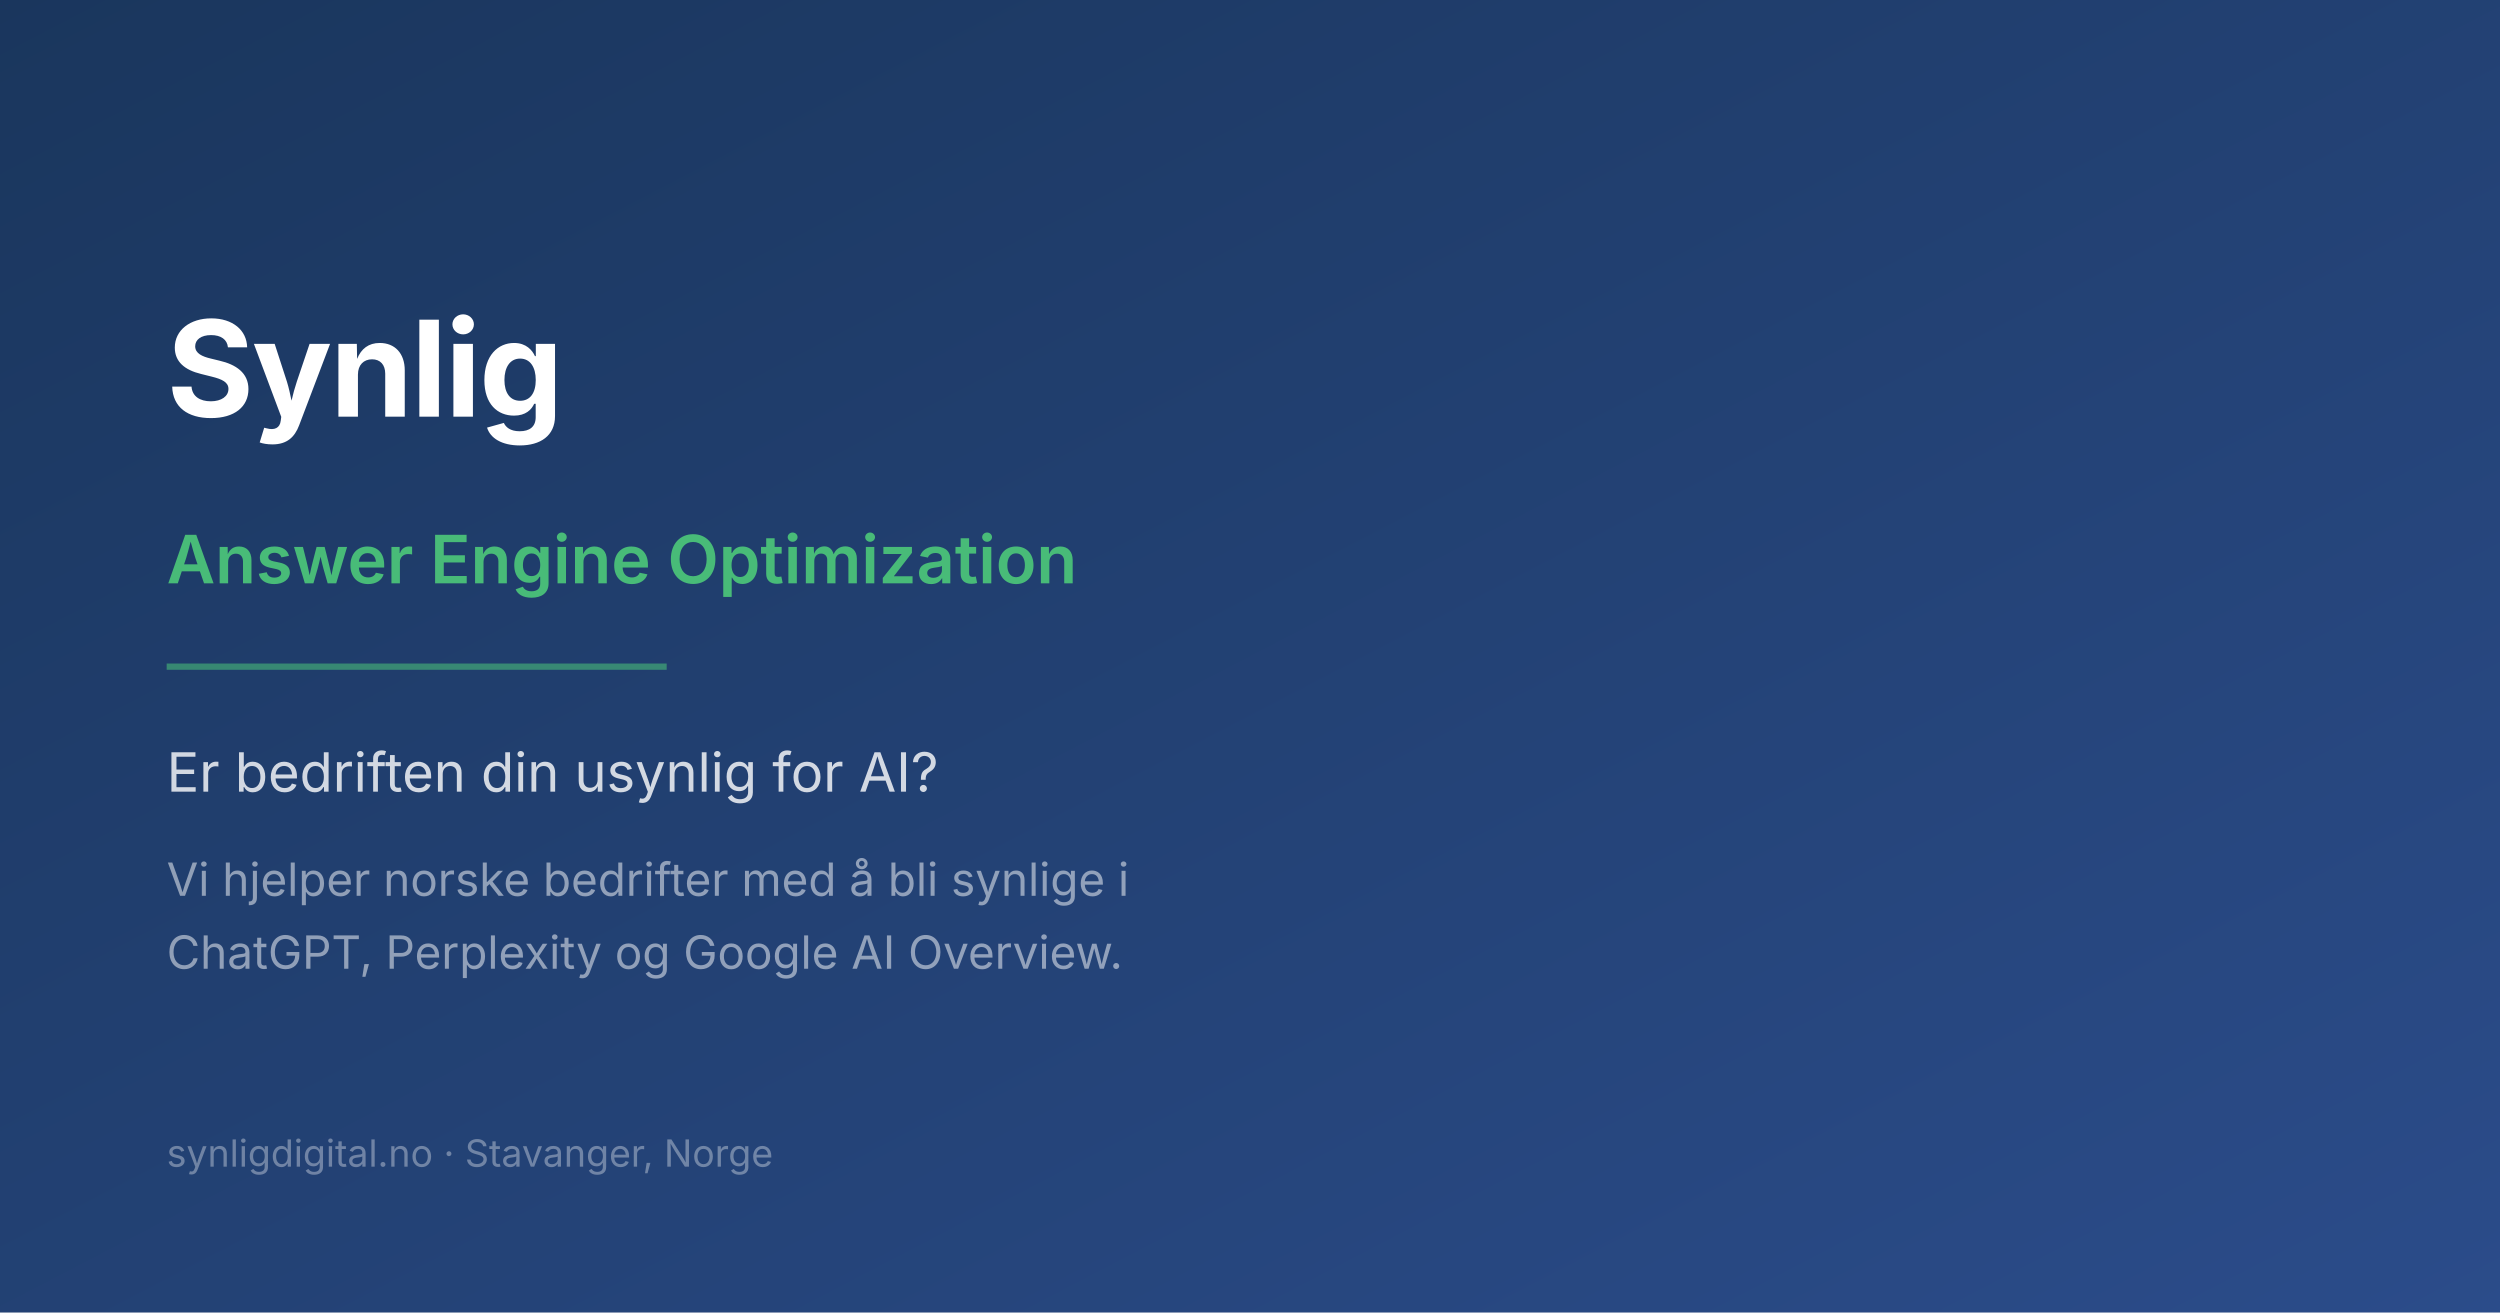
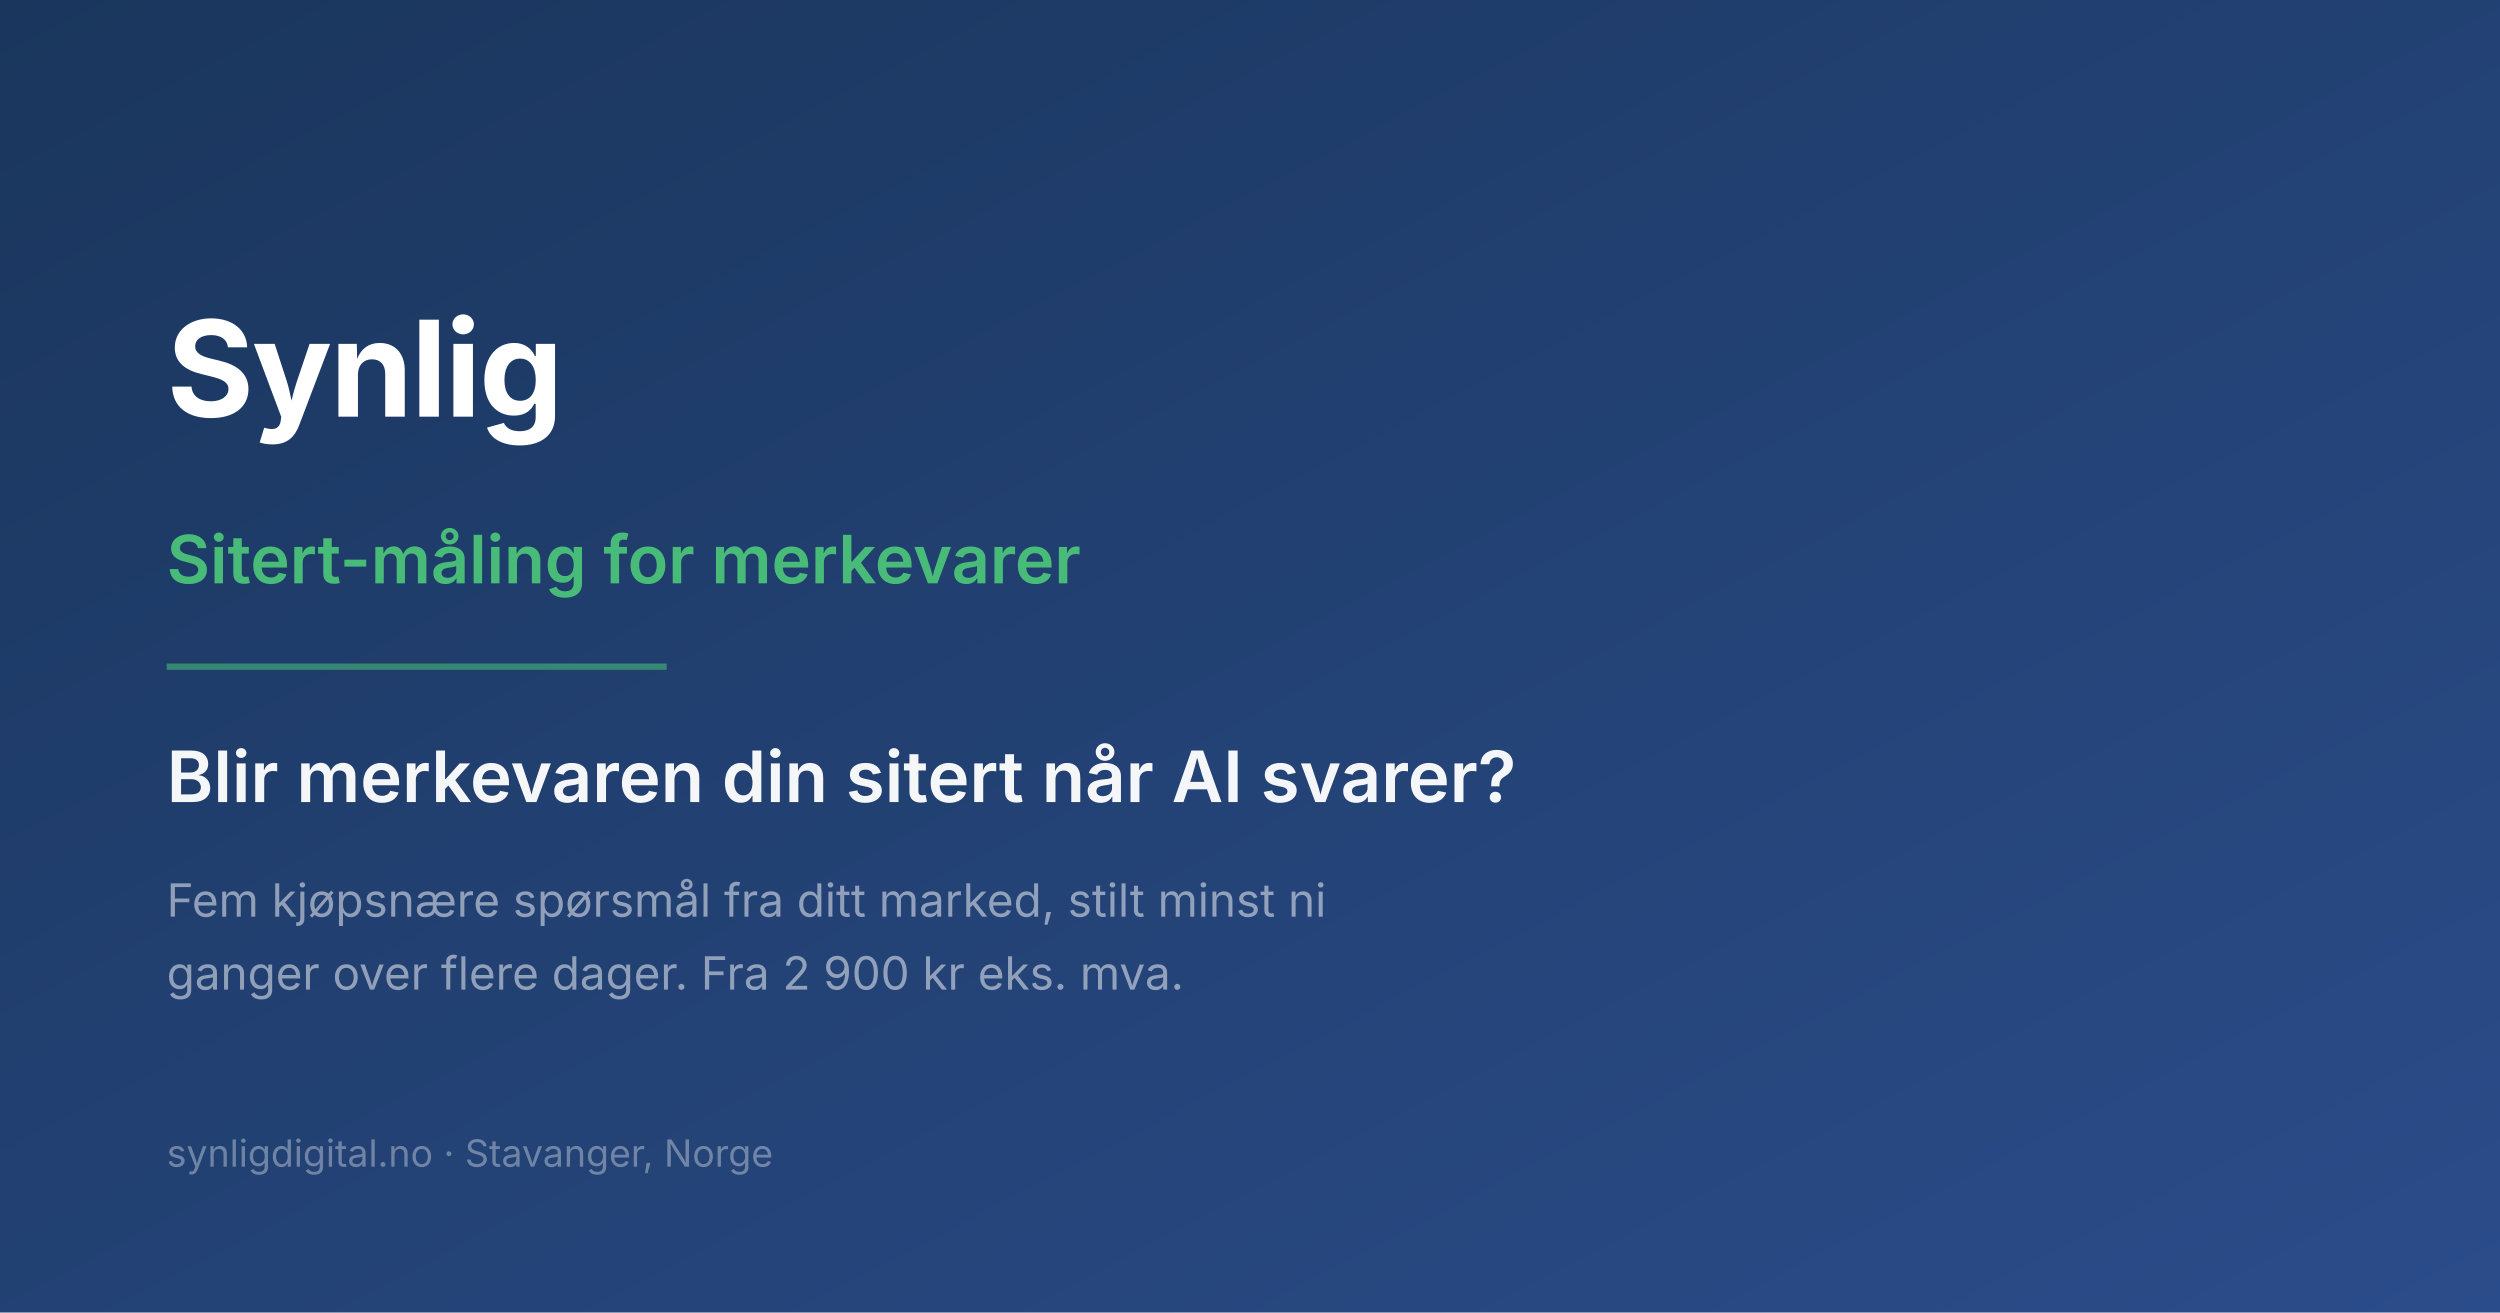
<svg xmlns="http://www.w3.org/2000/svg" width="1200" height="630" viewBox="0 0 1200 630">
  <defs>
    <linearGradient id="bg" x1="0" y1="0" x2="1" y2="1">
      <stop offset="0%" stop-color="#1a365d" />
      <stop offset="100%" stop-color="#2b4c8a" />
    </linearGradient>
  </defs>
  <rect width="1200" height="630" fill="url(#bg)" />
  <text x="80" y="200" font-family="Inter, -apple-system, BlinkMacSystemFont, sans-serif" font-size="64" font-weight="700" fill="#ffffff" letter-spacing="-1">Synlig</text>
-   <text x="80" y="280" font-family="Inter, -apple-system, BlinkMacSystemFont, sans-serif" font-size="32" fill="#48bb78" font-weight="600">Answer Engine Optimization</text>
+   <text x="80" y="280" font-family="Inter, -apple-system, BlinkMacSystemFont, sans-serif" font-size="32" fill="#48bb78" font-weight="600">Sitert-måling for merkevarer</text>
  <line x1="80" y1="320" x2="320" y2="320" stroke="#48bb78" stroke-width="3" opacity="0.6" />
-   <text x="80" y="380" font-family="Inter, -apple-system, BlinkMacSystemFont, sans-serif" font-size="26" fill="rgba(255,255,255,0.8)">Er bedriften din usynlig for AI?</text>
-   <text x="80" y="430" font-family="Inter, -apple-system, BlinkMacSystemFont, sans-serif" font-size="22" fill="rgba(255,255,255,0.5)">Vi hjelper norske bedrifter med å bli synlige i</text>
-   <text x="80" y="465" font-family="Inter, -apple-system, BlinkMacSystemFont, sans-serif" font-size="22" fill="rgba(255,255,255,0.5)">ChatGPT, Perplexity og Google AI Overview.</text>
+   <text x="80" y="385" font-family="Inter, -apple-system, BlinkMacSystemFont, sans-serif" font-size="34" font-weight="600" fill="rgba(255,255,255,0.95)">Blir merkevaren din sitert når AI svarer?</text>
+   <text x="80" y="440" font-family="Inter, -apple-system, BlinkMacSystemFont, sans-serif" font-size="22" fill="rgba(255,255,255,0.5)">Fem kjøpsnære spørsmål fra ditt marked, stilt minst ni</text>
+   <text x="80" y="475" font-family="Inter, -apple-system, BlinkMacSystemFont, sans-serif" font-size="22" fill="rgba(255,255,255,0.5)">ganger over flere dager. Fra 2 900 kr eks. mva.</text>
  <text x="80" y="560" font-family="Inter, -apple-system, BlinkMacSystemFont, sans-serif" font-size="18" fill="rgba(255,255,255,0.35)">synligdigital.no · Stavanger, Norge</text>
</svg>
